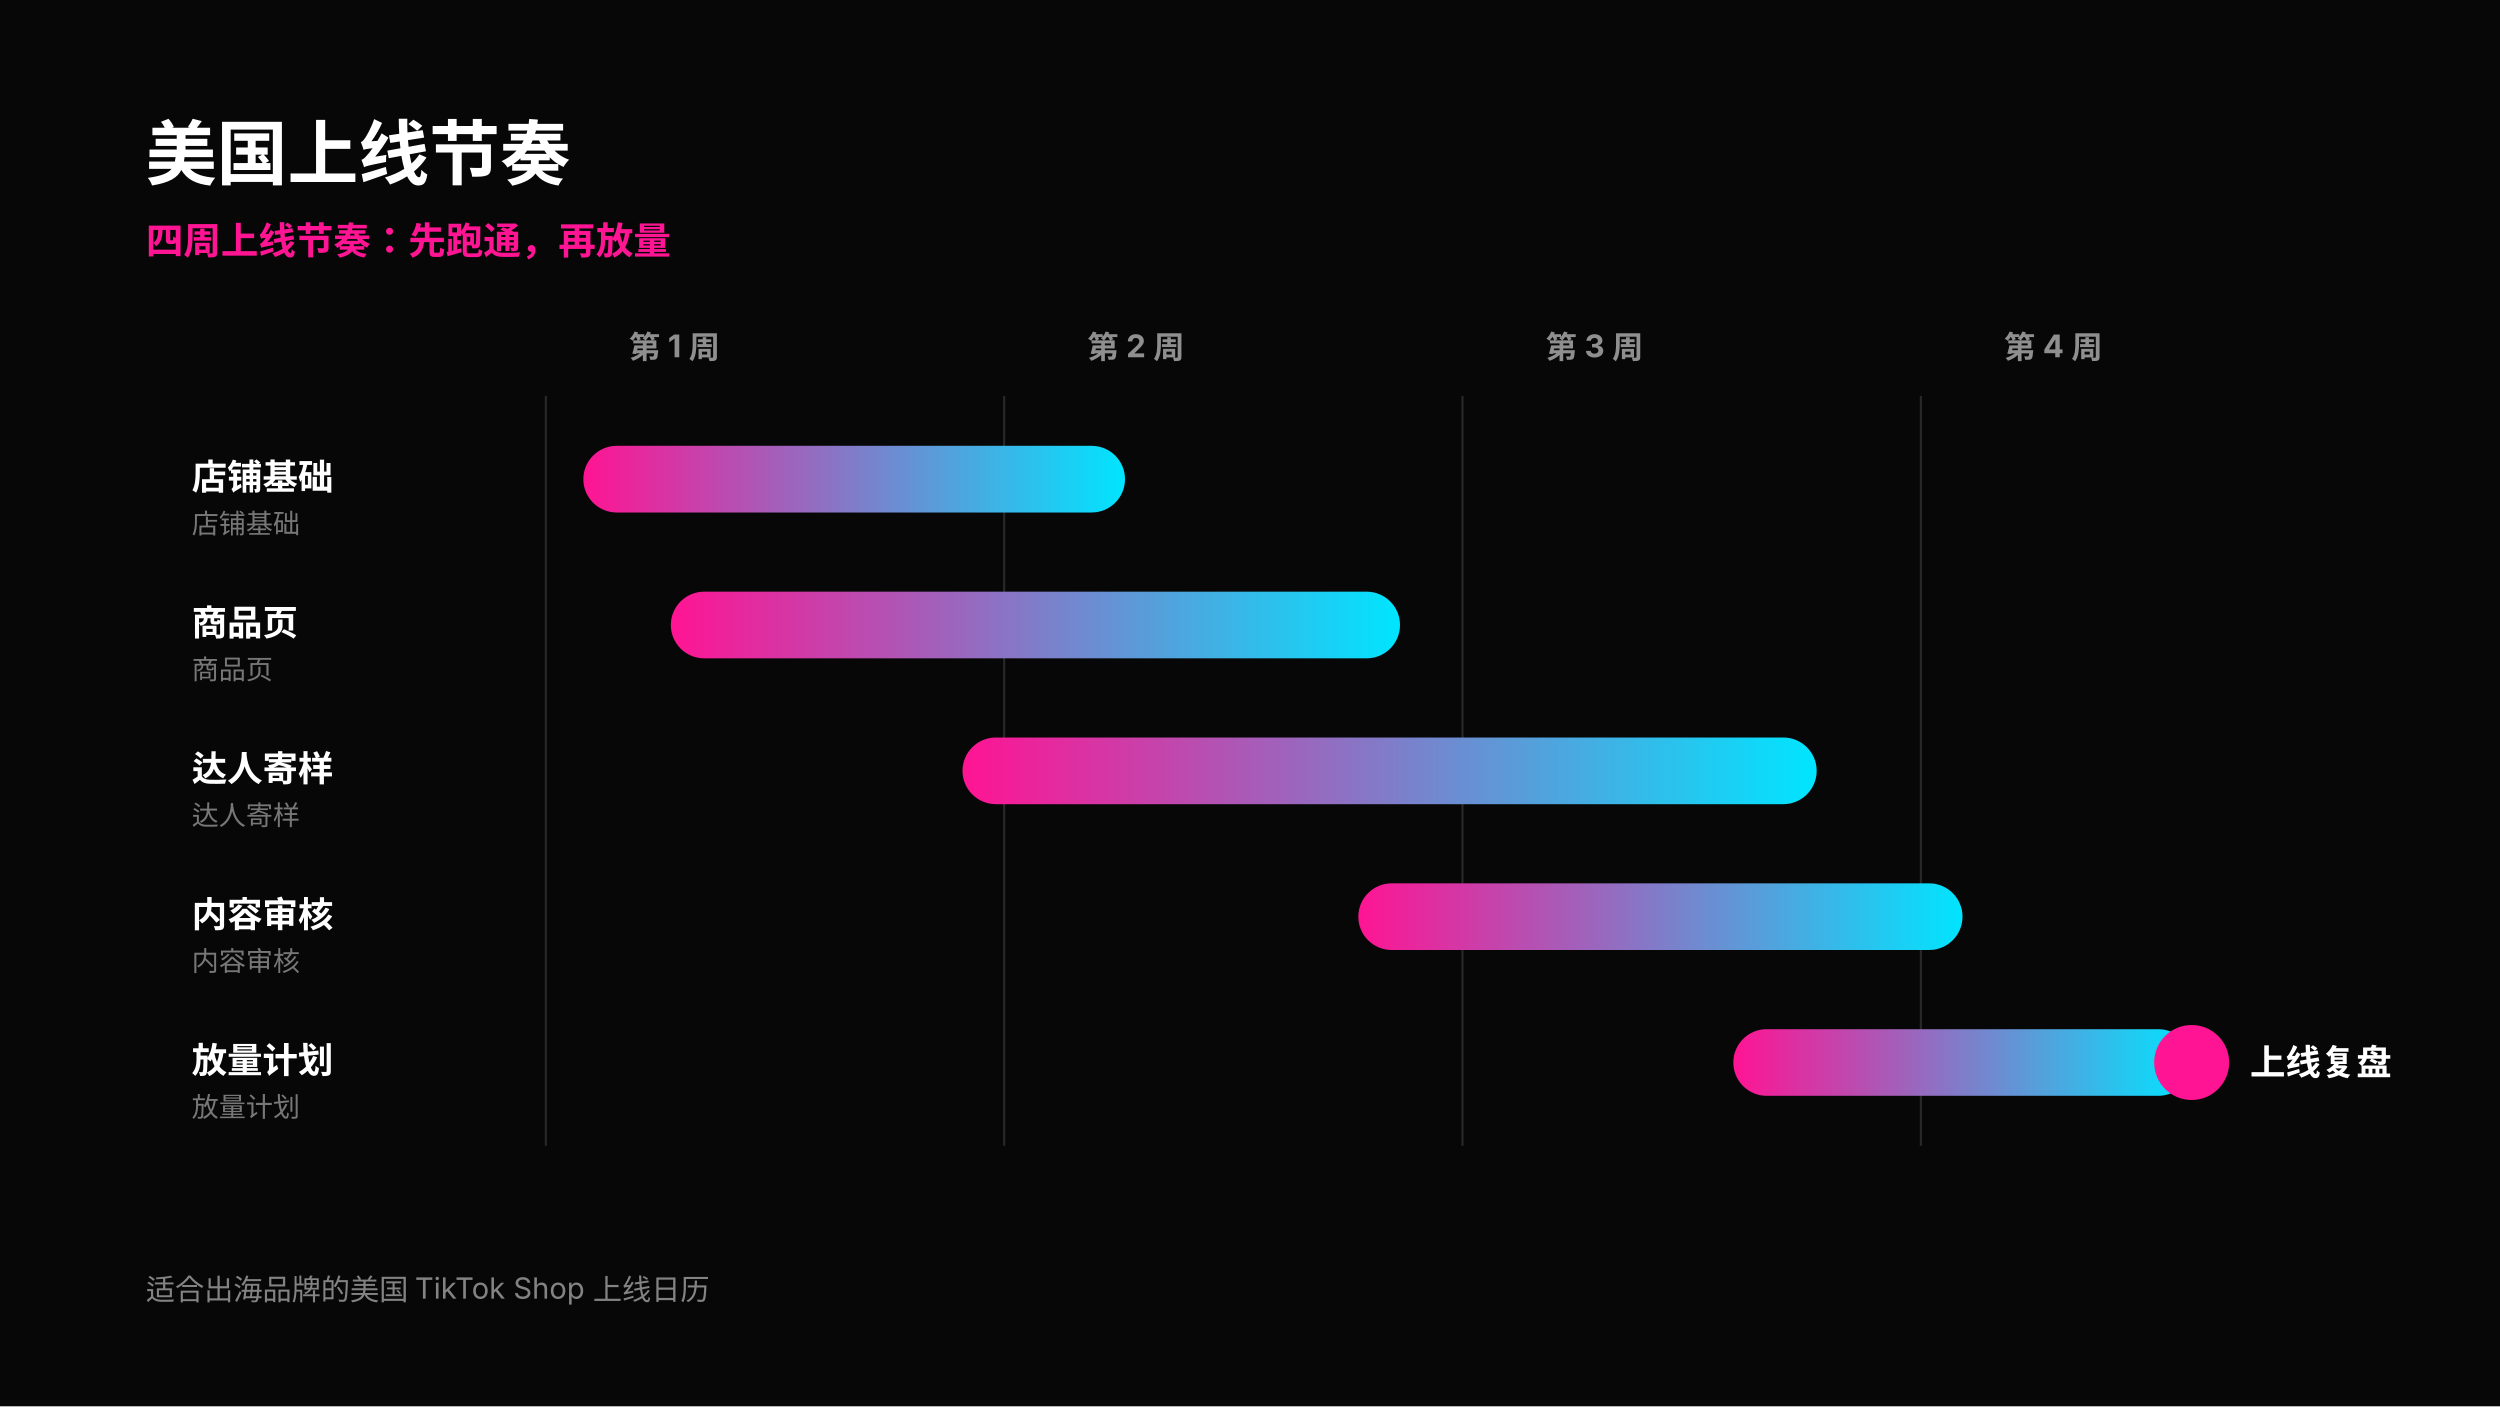
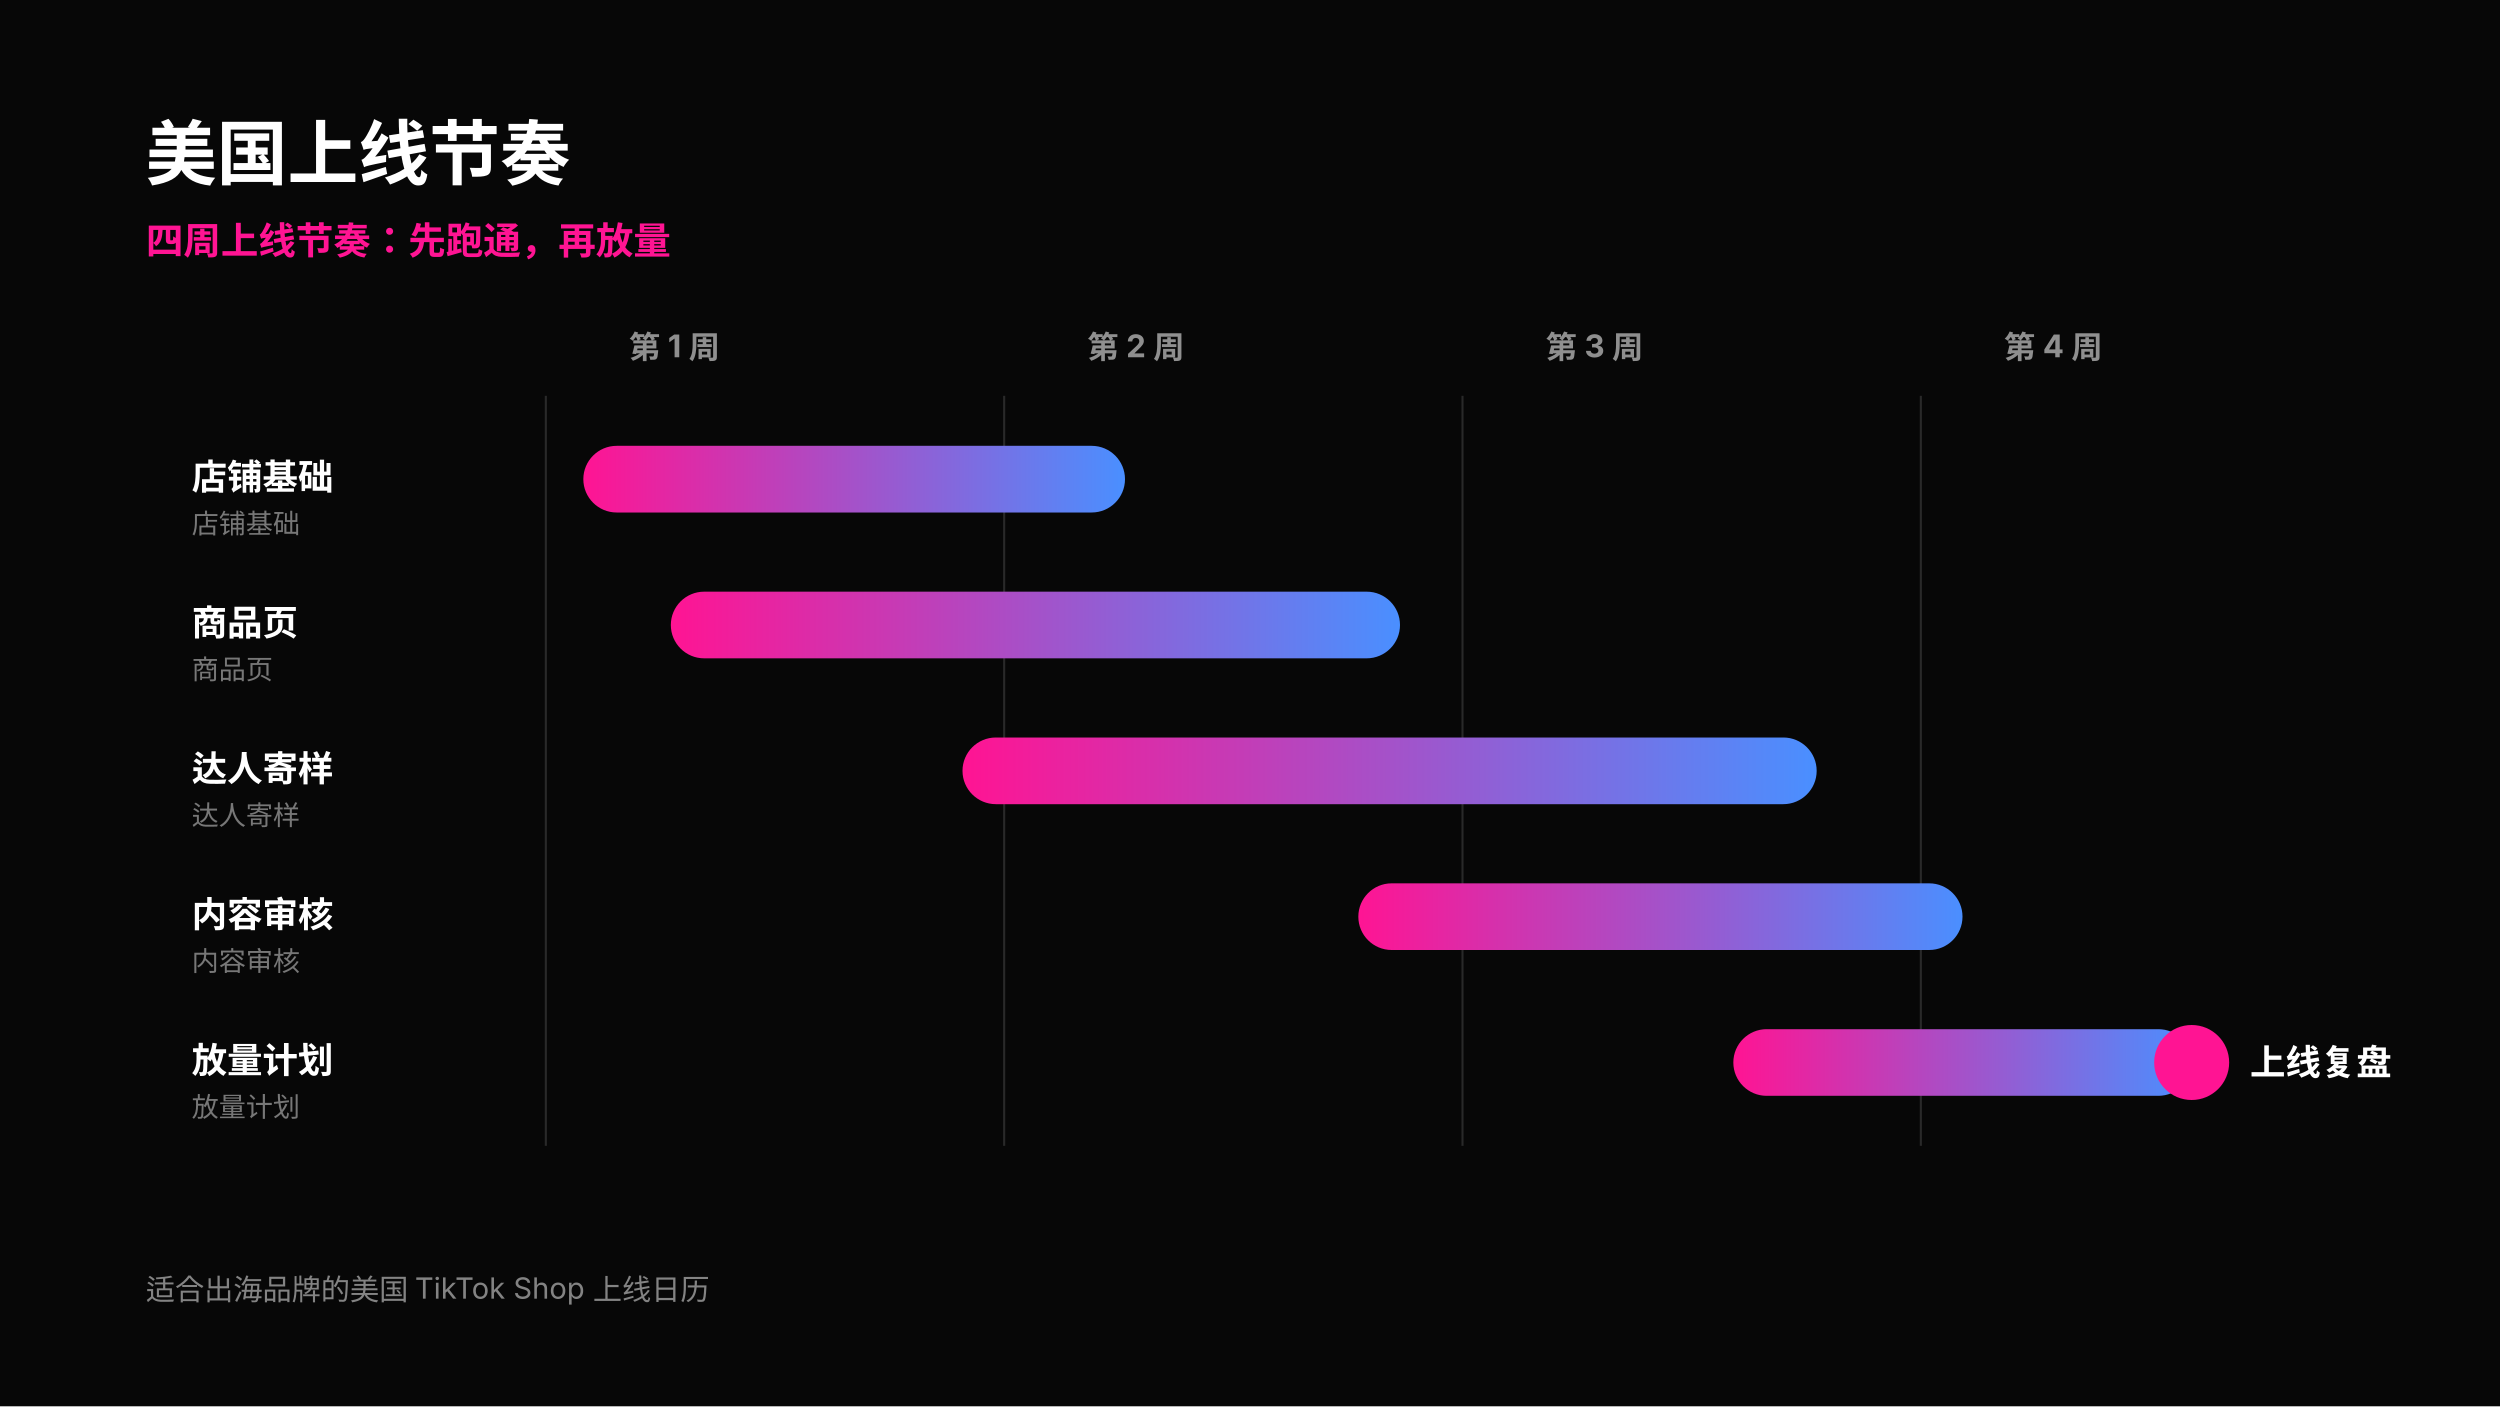
<svg xmlns="http://www.w3.org/2000/svg" width="1200" height="675" viewBox="0 0 1200 675" role="img" aria-labelledby="title desc">
  <defs>
    <linearGradient id="g" x1="0" x2="1">
      <stop stop-color="#FF1493" />
-       <stop offset="1" stop-color="#00E5FF" />
+       <stop offset="1" stop-color="#4A8FFF" />
    </linearGradient>
  </defs>
  <rect width="1200" height="675" fill="#070707" />
  <text x="70" y="86" fill="#fff" font-family="Inter, Arial, sans-serif" font-size="34" font-weight="800">美国上线节奏</text>
  <text x="70" y="122" fill="#FF1493" font-family="Inter, Arial, sans-serif" font-size="18" font-weight="700">四周上线节奏：先跑通，再放量</text>
  <g transform="translate(92 190)" font-family="Inter, Arial, sans-serif">
    <g stroke="rgba(255,255,255,.14)" stroke-width="1">
      <line x1="170" y1="0" x2="170" y2="360" />
      <line x1="390" y1="0" x2="390" y2="360" />
      <line x1="610" y1="0" x2="610" y2="360" />
      <line x1="830" y1="0" x2="830" y2="360" />
    </g>
    <g fill="rgba(255,255,255,.55)" font-size="15" font-weight="700">
      <text x="210" y="-18">第 1 周</text>
      <text x="430" y="-18">第 2 周</text>
      <text x="650" y="-18">第 3 周</text>
      <text x="870" y="-18">第 4 周</text>
    </g>
    <g fill="#fff" font-size="17" font-weight="800">
      <text x="0" y="45">店铺基础</text>
      <text x="0" y="115">商品页</text>
      <text x="0" y="185">达人寄样</text>
      <text x="0" y="255">内容审核</text>
      <text x="0" y="325">放量计划</text>
    </g>
    <g fill="rgba(255,255,255,.45)" font-size="13">
      <text x="0" y="66">店铺基础</text>
      <text x="0" y="136">商品页</text>
      <text x="0" y="206">达人寄样</text>
      <text x="0" y="276">内容审核</text>
      <text x="0" y="346">放量计划</text>
    </g>
    <g fill="url(#g)">
      <rect x="188" y="24" width="260" height="32" rx="16" />
      <rect x="230" y="94" width="350" height="32" rx="16" />
      <rect x="370" y="164" width="410" height="32" rx="16" />
      <rect x="560" y="234" width="290" height="32" rx="16" />
      <rect x="740" y="304" width="220" height="32" rx="16" />
    </g>
    <circle cx="960" cy="320" r="18" fill="#FF1493" />
    <text x="988" y="326" fill="#fff" font-size="17" font-weight="800">上线复盘</text>
  </g>
  <text x="70" y="624" fill="rgba(255,255,255,.5)" font-family="Inter, Arial, sans-serif" font-size="14">适合出海品牌的美国 TikTok Shop 上线日历</text>
</svg>
